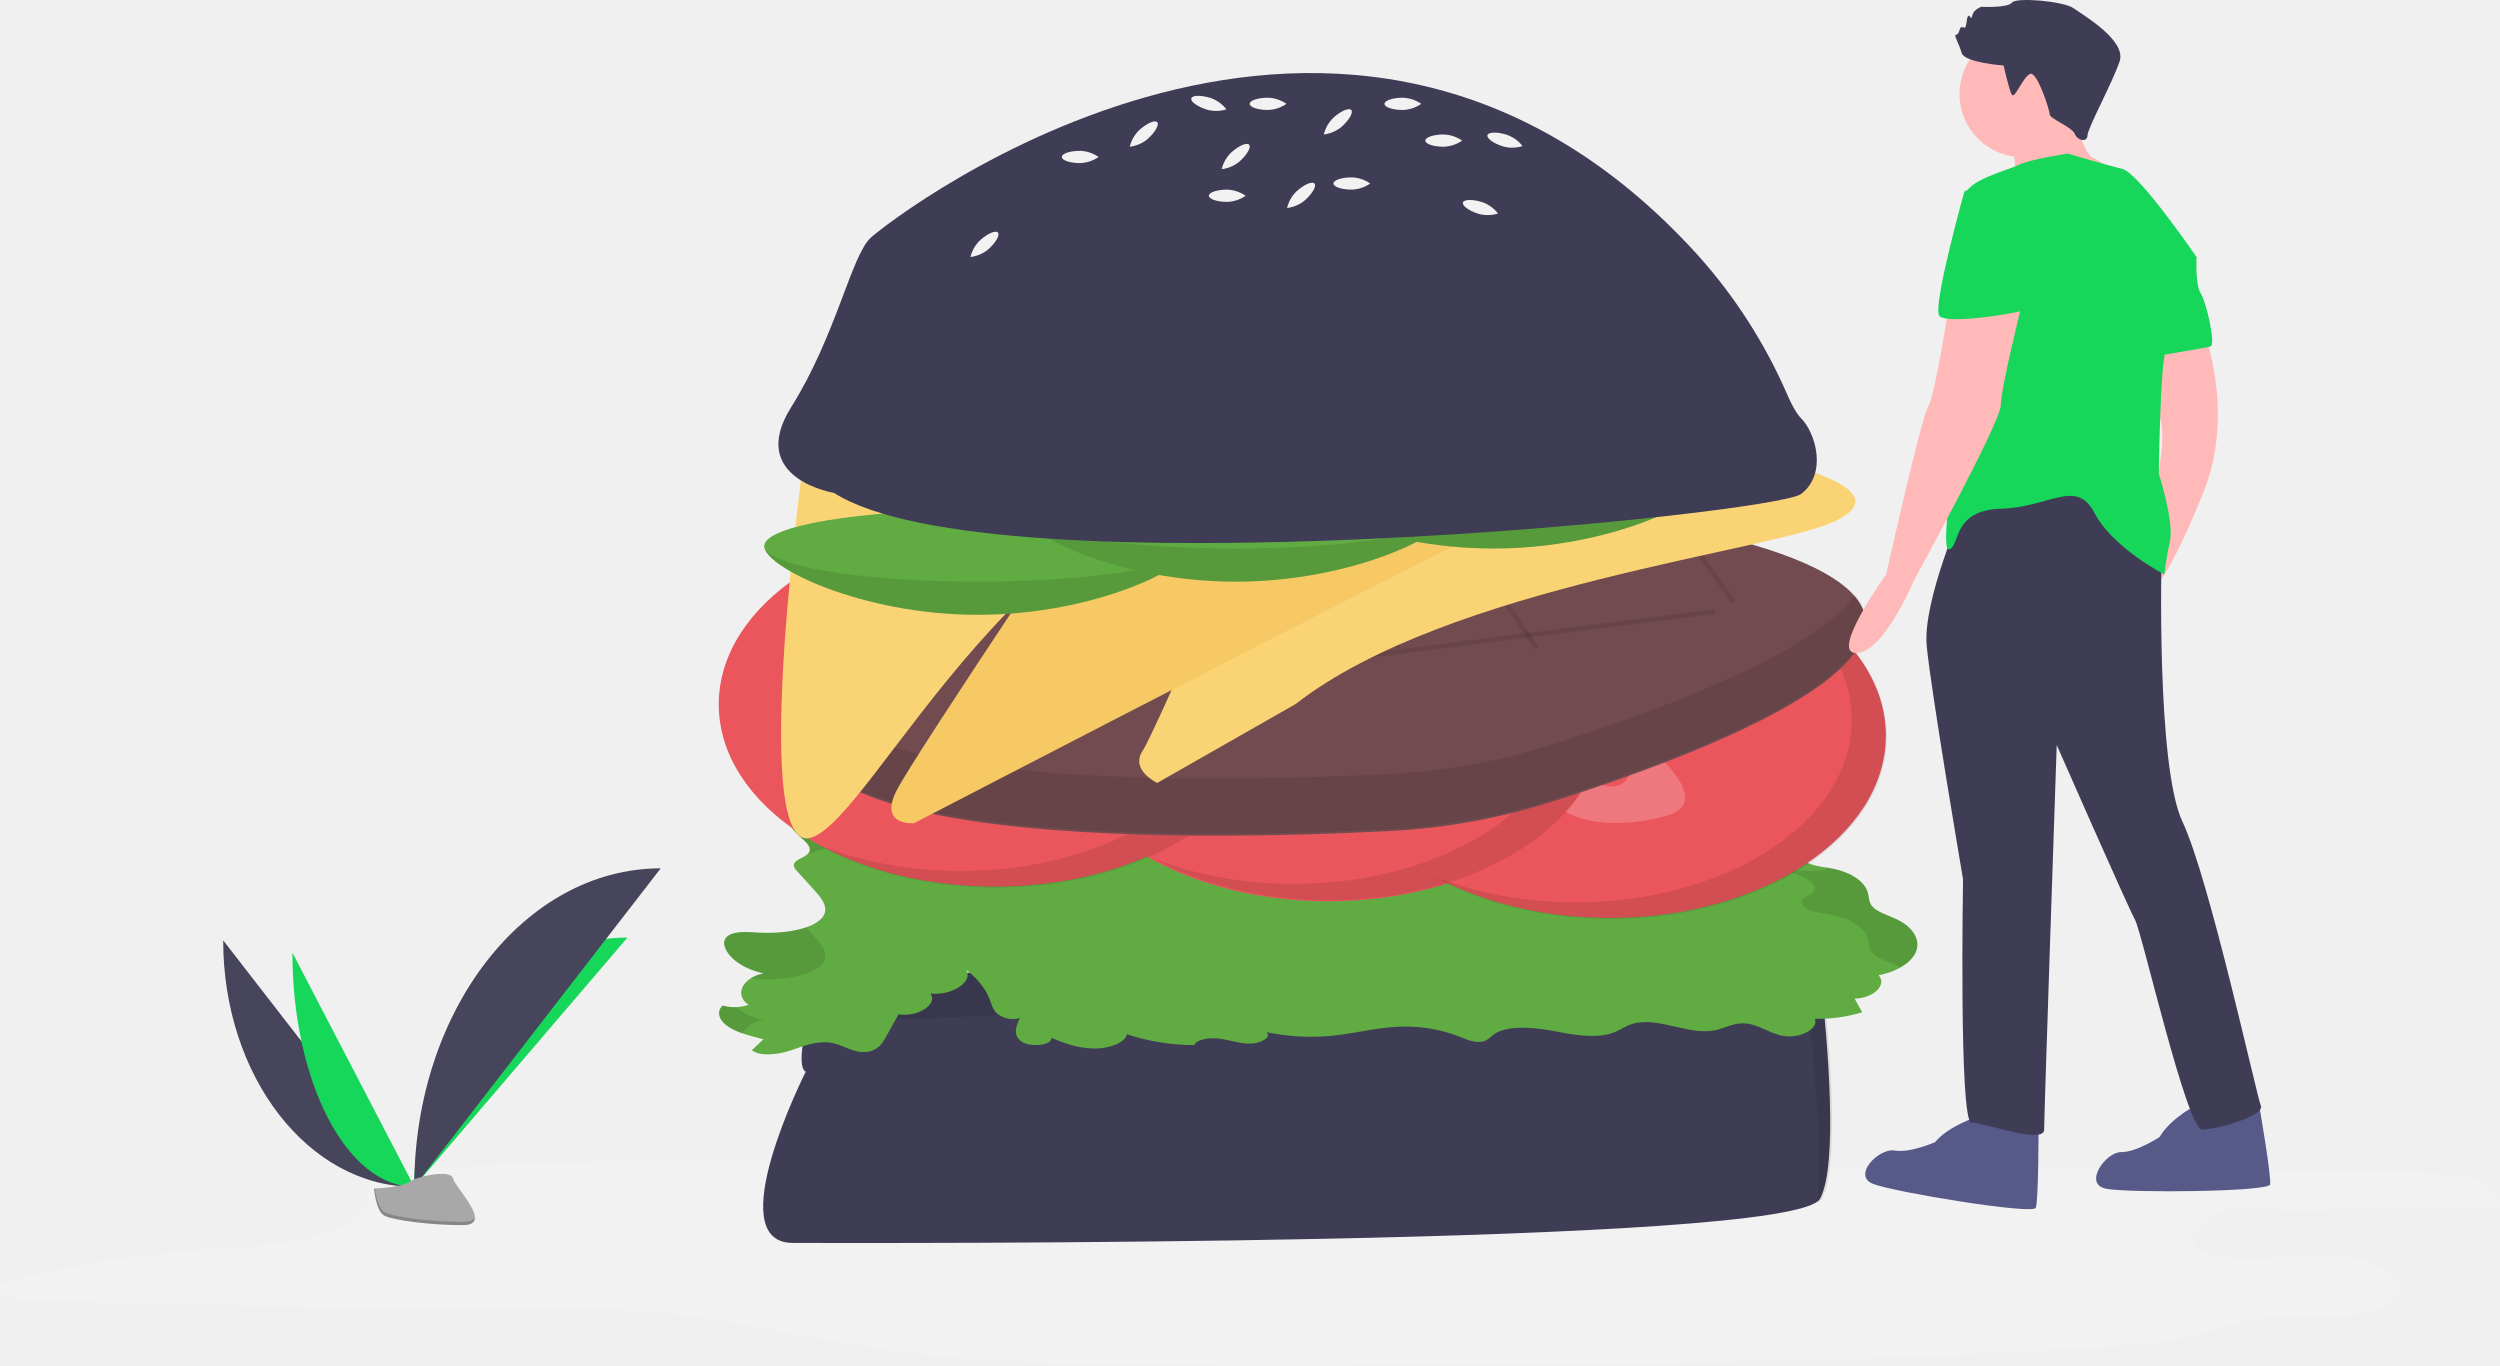
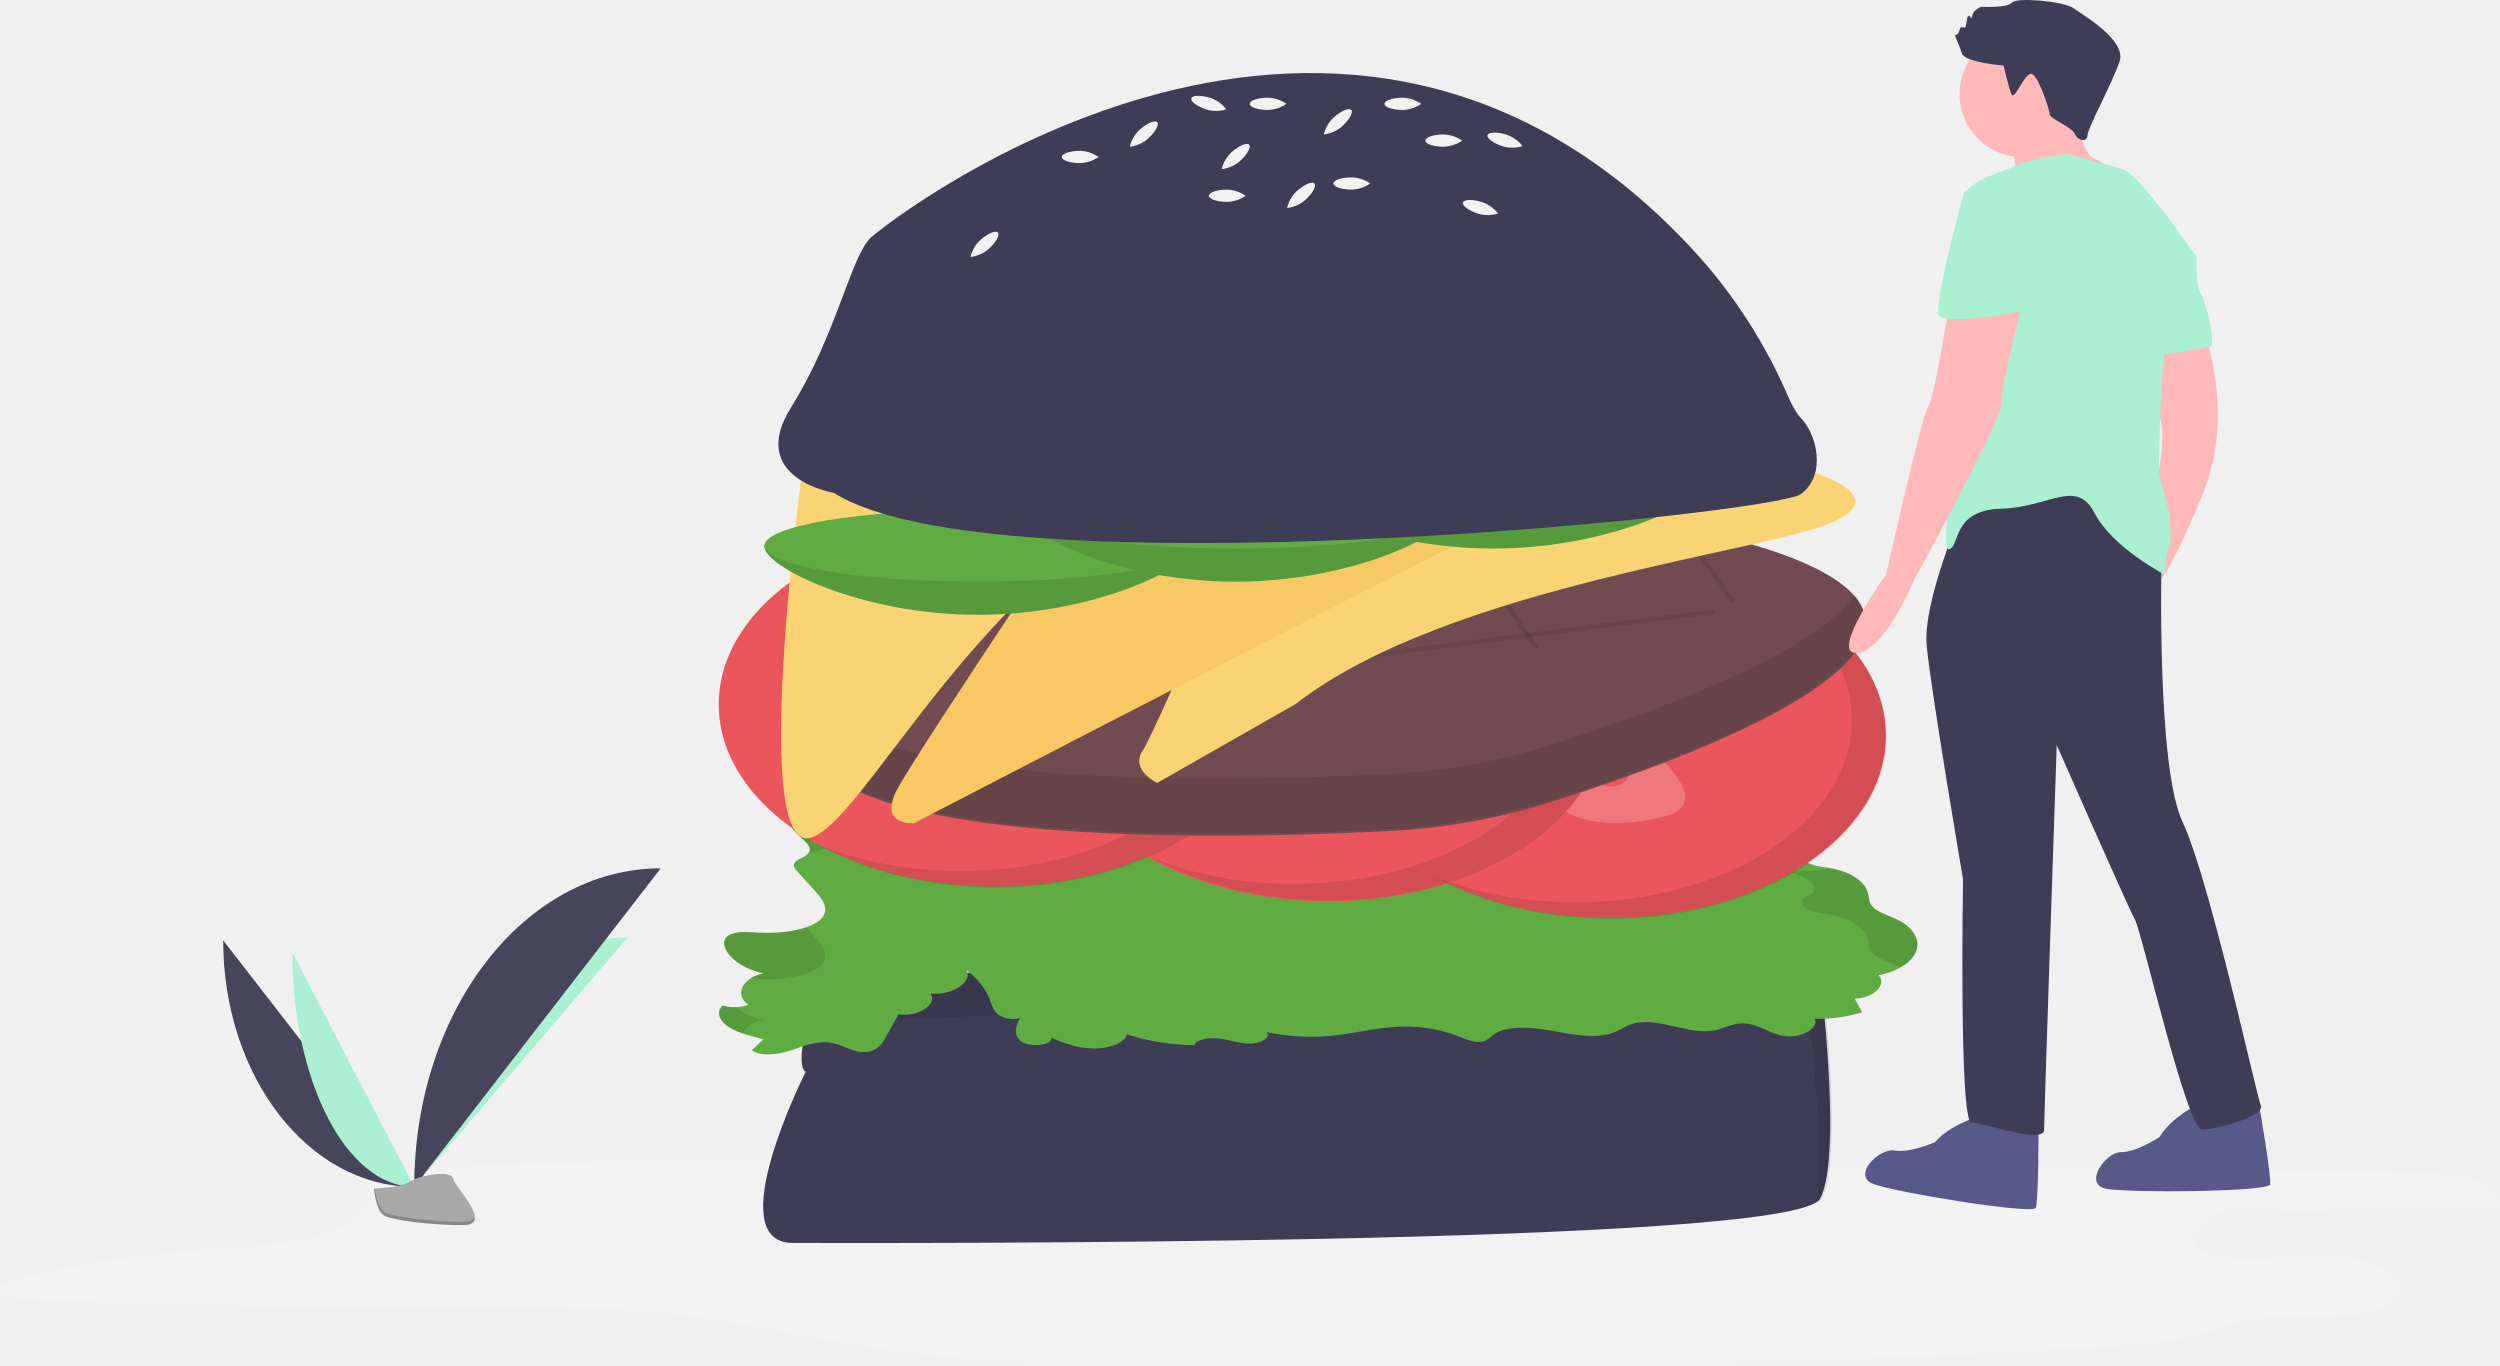
<svg xmlns="http://www.w3.org/2000/svg" id="ee658d4d-ca9f-41f5-8478-0c688b1b2c1f" data-name="Layer 1" width="1082" height="590.893" viewBox="0 0 1082 590.893">
  <path d="M800.816,660.08q151.461-1.787,302.912,2.049c8.686.22,17.699.503,25.369,2.803s13.573,7.235,11.475,11.975q-59.121,1.749-118.365,1.081c-8.601,4.213-18.044,10.559-12.758,16.24,3.658,3.932,12.687,5.102,20.583,5.111,14.301.017,28.659-2.331,42.749-.953s28.148,8.788,24.021,16.481c-3.134,5.842-15.025,8.734-25.846,9.25s-21.901-.557-32.478.826c-10.052,1.315-18.76,4.731-28.167,7.115-14.839,3.762-31.289,4.924-47.473,5.913-124.272,7.592-249.574,7.532-374.578,7.463-50.607-.028-101.901-.104-150.77-7.492-27.856-4.211-54.55-10.751-82.758-14.144-33.694-4.053-68.517-3.503-102.973-3.382q-90.735.32-181.316-3.497c-4.494-.189-10.01-.831-11.223-3.27-1.415-2.846,4.329-5.067,9.184-6.202a533.256,533.256,0,0,1,83.659-12.479c14.268-1.003,28.971-1.514,42.093-4.817S218.742,679.922,218.619,671.843c-.038-2.464-1.077-5.101.979-7.278,2.731-2.89,9.451-3.554,15.248-3.869,64.269-3.493,128.889-4.952,193.45-4.366,22.71.206,45.514.663,68.063-.867,18.476-1.253,36.573-3.827,54.782-5.987,24.442-2.9,130.811-17.923,146.327-5.733,11.616,9.125-12.366,11.094,18.788,14.817C743.382,661.803,773.304,660.404,800.816,660.08Z" transform="translate(-59 -154.5537)" fill="#f2f2f2" />
  <path d="M407.718,618.404s-37.446,74.094-5.577,74.094,433.413,1.593,444.567-19.121c7.815-14.513,3.506-66.178.226-95.813a22.659,22.659,0,0,0-23.776-20.133c-86.843,4.793-411.273,22.557-409.863,20.34,2.788-4.382.797-3.187.797-3.187S401.344,615.217,407.718,618.404Z" transform="translate(-59 -154.5537)" fill="#3f3d56" />
  <path d="M847.73,577.565a22.659,22.659,0,0,0-23.776-20.133c-86.843,4.793-411.273,22.557-409.863,20.34,2.788-4.382.797-3.187.797-3.187s-2.845,9.071-5.175,18.977c.33-.033.577.278-.499,2.171q-.144.641-.283,1.282c12.994,1.284,324.603-15.779,409.446-20.462a22.659,22.659,0,0,1,23.776,20.133c2.439,22.033,5.445,56.24,3.615,78.306a4.763,4.763,0,0,0,1.736-1.614C855.319,658.865,851.011,607.2,847.73,577.565Z" transform="translate(-59 -154.5537)" opacity="0.1" />
  <path d="M452.35,507.362c-4.151-1.272-9.404-2.915-8.931-5.594.252-1.423,2.156-2.534,3.536-3.727,2.66-2.3,3.377-5.54.52-7.762s-9.739-2.519-12.26-.168c-1.297,1.209-1.219,2.726-1.888,4.092-2.089,4.261-10.539,6.132-17.718,7.788s-15.211,4.736-14.536,9.144c.736,4.809,11.811,9.075,7.355,13.176-1.616,1.487-5.015,2.317-5.738,4.018-.509,1.197.513,2.414,1.506,3.507l7.052,7.77c2.806,3.091,5.697,6.455,4.757,9.896-1.863,6.82-17.003,9.43-29.003,8.663-4.395-.281-9.56-.665-12.579,1.182-2.327,1.423-2.323,3.64-1.55,5.537,1.991,4.883,8.36,9.112,16.511,10.963-9.136,1.802-12.724,9.4-6.416,13.586a18.772,18.772,0,0,1-11.187.321c-3.12,2.872-1.286,6.813,2.671,9.326s9.562,3.926,14.99,5.268l-5.079,4.749c3.676,2.871,11.614,1.859,16.967.044s11.161-4.251,17.159-3.301c5.625.89,9.879,4.642,15.606,4,4.438-.498,6.551-3.35,7.933-5.812l5.878-10.466c8.368,1.309,17.166-4.424,13.805-8.997,9.364,1.006,18.58-5.075,15.506-10.231,4.987,3.846,8.498,8.314,10.215,13.0.768,2.094,1.235,4.307,3.325,6.081a11.045,11.045,0,0,0,9.662,1.748c-1.707,3.311-3.09,7.173.418,9.983s13.634,2.013,13.187-1.43c5.351,2.299,11.347,4.46,18.034,4.632s14.006-2.373,14.614-6.184a93.428,93.428,0,0,0,29.206,4.701c.844-2.55,6.739-3.375,11.147-2.752s8.496,2.121,13.036,2.123,9.423-2.73,7.099-4.96a93.847,93.847,0,0,0,29.088,1.468c9.163-.973,17.846-3.285,27.125-3.783a64.787,64.787,0,0,1,27.613,4.361c3.042,1.275,6.822,2.881,10.164,1.88,1.895-.567,2.817-1.793,4.105-2.77,5.542-4.205,16.875-3.398,25.618-1.745s18.914,3.643,26.575.721c2.891-1.102,5.021-2.806,8.095-3.731,11.015-3.315,24.199,5.18,35.89,2.736,3.807-.796,6.896-2.7,10.929-2.935,7.153-.417,11.88,4.432,18.836,5.474,7.217,1.082,15.04-3.309,13.279-7.454a64.783,64.783,0,0,0,20.483-2.847l-3.276-5.897c8.164-.132,14.169-5.984,10.387-10.122,8.187-1.559,14.66-5.755,16.342-10.593s-1.491-10.131-8.011-13.362c-3.848-1.907-8.902-3.248-11.102-5.873-1.584-1.891-1.353-4.091-1.97-6.158-1.349-4.524-7.194-8.518-14.745-10.076-3.279-.676-6.868-.933-9.837-1.978s-5.114-3.307-3.4-5.043c.907-.919,2.654-1.46,3.783-2.294,4.58-3.382-3.273-7.663-9.977-9.562l16.01-.524,3.438-15.587c-6.334,5.152-22.765,4.068-26.881-1.773,5.143,1.688,12.041-.47,14.555-3.54s1.896-6.641,1.225-10.009a4.857,4.857,0,0,0-2.668-3.975c-1.567-.746-4.064-1.058-4.578-2.186-.524-1.151,1.503-2.169,1.803-3.347.577-2.26-4.617-3.256-8.125-4.349-8.277-2.579-12.284-9.825-21.701-9.59-9.344.234-11.955,7.368-11.962,12.715s-3.168,12.497-12.52,12.399c-3.734-.039-6.99-1.382-9.971-2.667l-26.782-11.551a64.132,64.132,0,0,0-10.999-3.943c-5.402-1.261-11.37-1.41-17.2-1.542l-37.466-.851a17.452,17.452,0,0,0-5.683.489c-1.968.658-2.924,1.952-4.11,3.065-5.217,4.898-17.482,6.817-26.334,4.119-2.347-.715-4.45-1.701-6.937-2.24-7.834-1.698-16.054,1.443-24.193,2.578-13.342,1.86-29.923-1.342-39.541,4.262-3.207,1.868-4.908,4.423-7.88,6.414s-8.334,3.341-12.082,1.838c.471,3.654.899,7.467-1.574,10.847s-8.818,6.139-15.052,5.286c-3.308-.874-3.047-3.655-1.483-5.537s3.964-3.805,3.184-5.84c-.774-2.019-4.315-3.193-6.963-4.601s-4.414-4.075-1.602-5.374c-1.895-2.436-8.707-2.139-11.704-.096s-3.296,4.919-3.623,7.579-1.039,5.572-4.511,7.352c-5.917,3.033-17.276,1.459-21.2,5.41-1.247,1.255-1.32,2.769-2.033,4.153-3.183,6.179-16.926,7.779-28.16,8.284a13.783,13.783,0,0,0-.156,3.899C461.538,511.601,455.135,508.216,452.35,507.362Z" transform="translate(-59 -154.5537)" fill="#61ab43" />
  <path d="M841.5,500.304c.671,3.368,1.289,6.939-1.225,10.009a7.684,7.684,0,0,1-1.258,1.191q5.074-.166,10.147-.332,1.719-7.794,3.438-15.587c-2.624,2.134-6.981,3.195-11.478,3.294A10.001,10.001,0,0,1,841.5,500.304Z" transform="translate(-59 -154.5537)" opacity="0.1" />
  <path d="M844.455,518.664c-.4-2.107-3.874-4.245-7.763-5.774a15.806,15.806,0,0,1-10.973.963C828.558,517.882,837.254,519.646,844.455,518.664Z" transform="translate(-59 -154.5537)" opacity="0.1" />
  <path d="M849.426,530.021q-.132.596-.263,1.192-8.005.262-16.01.524c6.704,1.899,14.557,6.179,9.977,9.562-1.13.834-2.876,1.375-3.783,2.294-1.714,1.736.431,3.998,3.4,5.043s6.558,1.302,9.837,1.978c7.551,1.557,13.396,5.552,14.745,10.076.616,2.067.385,4.267,1.97,6.158,2.2,2.626,7.254,3.967,11.102,5.873.371.184.727.376,1.076.573,3.479-1.968,5.98-4.505,6.935-7.251,1.683-4.838-1.491-10.131-8.011-13.362-3.848-1.907-8.902-3.248-11.102-5.873-1.584-1.891-1.353-4.091-1.97-6.158-1.349-4.524-7.194-8.518-14.745-10.076C851.553,530.36,850.49,530.189,849.426,530.021Z" transform="translate(-59 -154.5537)" opacity="0.1" />
  <path d="M380.378,601.8c1.246-2.653,4.429-5.01,9.005-5.912a30.464,30.464,0,0,1-12.064-5.442,18.223,18.223,0,0,1-5.539-.693c-3.12,2.872-1.286,6.813,2.671,9.326A28.735,28.735,0,0,0,380.378,601.8Z" transform="translate(-59 -154.5537)" opacity="0.1" />
  <path d="M408.618,524.115a53.272,53.272,0,0,1,6.991-2.083c7.179-1.655,15.629-3.526,17.718-7.788.67-1.366.591-2.883,1.888-4.092,2.521-2.351,9.403-2.054,12.26.168s2.14,5.462-.52,7.762c-1.38,1.193-3.284,2.304-3.536,3.727-.473,2.679,4.78,4.321,8.931,5.594a17.651,17.651,0,0,1,5.405,2.851c.035-.284.069-.568.096-.849,11.233-.504,24.976-2.104,28.16-8.284.713-1.384.787-2.898,2.033-4.153,3.924-3.951,15.283-2.377,21.2-5.41,3.472-1.78,4.184-4.693,4.511-7.352s.626-5.536,3.623-7.579c2.996-2.043,9.808-2.34,11.704.096-2.812,1.299-1.046,3.967,1.602,5.374s6.189,2.582,6.963,4.601c.78,2.035-1.62,3.958-3.184,5.84s-1.825,4.662,1.483,5.537c6.233.852,12.578-1.906,15.052-5.286s2.045-7.193,1.574-10.847c3.748,1.504,9.11.153,12.082-1.838s4.673-4.546,7.88-6.414c9.619-5.604,26.199-2.402,39.541-4.262,8.139-1.135,16.359-4.276,24.193-2.578,2.487.539,4.59,1.525,6.937,2.24,8.852,2.698,21.118.779,26.334-4.119,1.185-1.113,2.142-2.408,4.11-3.065a17.451,17.451,0,0,1,5.683-.489q18.733.426,37.466.851c5.83.132,11.798.281,17.2,1.542a64.135,64.135,0,0,1,10.999,3.943q13.391,5.775,26.782,11.551c2.981,1.286,6.237,2.628,9.971,2.667,9.351.098,12.513-7.053,12.52-12.4s2.618-12.481,11.962-12.715c9.417-.236,13.425,7.011,21.702,9.59,3.508,1.093,8.703,2.089,8.125,4.349-.268,1.049-1.901,1.971-1.885,2.974a12.328,12.328,0,0,0,6.102-3.498c2.514-3.07,1.896-6.641,1.225-10.009a4.857,4.857,0,0,0-2.668-3.975c-1.567-.746-4.064-1.058-4.578-2.186-.524-1.151,1.503-2.169,1.803-3.347.577-2.26-4.617-3.256-8.125-4.349-8.277-2.579-12.284-9.825-21.702-9.59-9.344.234-11.955,7.368-11.962,12.714s-3.168,12.497-12.52,12.399c-3.734-.039-6.99-1.382-9.971-2.667q-13.391-5.775-26.782-11.551a64.139,64.139,0,0,0-10.999-3.943c-5.402-1.261-11.37-1.41-17.2-1.542q-18.733-.426-37.466-.851a17.452,17.452,0,0,0-5.683.489c-1.968.658-2.924,1.952-4.11,3.065-5.217,4.898-17.482,6.817-26.334,4.119-2.347-.715-4.45-1.701-6.937-2.24-7.834-1.698-16.054,1.443-24.193,2.578-13.342,1.86-29.923-1.342-39.541,4.262-3.207,1.868-4.908,4.423-7.88,6.414s-8.334,3.341-12.082,1.838c.471,3.654.9,7.467-1.574,10.847s-8.818,6.139-15.052,5.286c-3.308-.874-3.047-3.655-1.483-5.537s3.964-3.805,3.184-5.84c-.774-2.019-4.315-3.193-6.963-4.601s-4.414-4.075-1.602-5.374c-1.895-2.436-8.707-2.139-11.704-.096-2.997,2.043-3.296,4.919-3.623,7.579s-1.039,5.572-4.511,7.352c-5.917,3.033-17.276,1.459-21.2,5.41-1.247,1.255-1.32,2.769-2.033,4.153-3.183,6.179-16.926,7.779-28.16,8.284-.027.281-.062.565-.096.849a17.651,17.651,0,0,0-5.405-2.851c-4.151-1.272-9.404-2.915-8.931-5.594.252-1.423,2.156-2.534,3.536-3.727,2.66-2.3,3.377-5.54.52-7.762s-9.739-2.519-12.26-.168c-1.297,1.209-1.219,2.726-1.888,4.092-2.089,4.261-10.539,6.132-17.718,7.788s-15.211,4.736-14.536,9.144C401.797,515.868,412.522,520.075,408.618,524.115Z" transform="translate(-59 -154.5537)" opacity="0.1" />
  <path d="M389.383,575.847a15.738,15.738,0,0,0-5.557,2.175c1.075.047,2.146.118,3.175.183,12.0.766,27.14-1.843,29.003-8.663.94-3.441-1.951-6.805-4.757-9.896q-1.692-1.864-3.383-3.728c-5.871,1.995-13.894,2.691-20.863,2.246-4.394-.281-9.56-.665-12.579,1.182-2.327,1.423-2.323,3.64-1.55,5.537C374.863,569.767,381.232,573.996,389.383,575.847Z" transform="translate(-59 -154.5537)" opacity="0.1" />
  <ellipse cx="696.686" cy="318.403" rx="119.507" ry="78.875" fill="#ea565c" />
  <path d="M715.053,467.379s-54.177,5.577-38.242-17.528,35.852-31.072,45.413-24.698,13.544,23.901,11.951,23.901-24.698-13.544-32.665-3.187S715.053,467.379,715.053,467.379Z" transform="translate(-59 -154.5537)" fill="#fff" opacity="0.2" />
  <path d="M761.996,469.637s44.738,31.06,17.598,38.21-47.442.221-50.544-10.843,5.293-26.957,6.502-25.919,9.916,26.365,22.708,23.696S761.996,469.637,761.996,469.637Z" transform="translate(-59 -154.5537)" fill="#fff" opacity="0.2" />
  <path d="M772.44,450.173s3.531-54.348,23.656-34.786,24.662,40.529,16.784,48.894-25.825,9.371-25.559,7.8,17.471-22.095,8.587-31.677S772.44,450.173,772.44,450.173Z" transform="translate(-59 -154.5537)" fill="#fff" opacity="0.2" />
  <ellipse cx="574.788" cy="311.232" rx="119.507" ry="78.875" fill="#ea565c" />
  <path d="M593.156,460.209s-54.177,5.577-38.242-17.528,35.852-31.072,45.413-24.698,13.544,23.901,11.951,23.901-24.698-13.544-32.665-3.187S593.156,460.209,593.156,460.209Z" transform="translate(-59 -154.5537)" fill="#fff" opacity="0.2" />
  <path d="M640.098,462.467s44.738,31.06,17.598,38.21-47.442.221-50.544-10.843,5.293-26.957,6.502-25.919,9.916,26.365,22.708,23.696S640.098,462.467,640.098,462.467Z" transform="translate(-59 -154.5537)" fill="#fff" opacity="0.2" />
  <path d="M650.543,443.002s3.531-54.348,23.656-34.786,24.662,40.529,16.784,48.894-25.825,9.371-25.559,7.8,17.471-22.095,8.587-31.677S650.543,443.002,650.543,443.002Z" transform="translate(-59 -154.5537)" fill="#fff" opacity="0.2" />
  <ellipse cx="430.583" cy="304.858" rx="119.507" ry="78.875" fill="#ea565c" />
  <path d="M448.95,453.835s-54.177,5.577-38.242-17.528,35.852-31.072,45.413-24.698,13.544,23.901,11.951,23.901-24.698-13.544-32.665-3.187S448.95,453.835,448.95,453.835Z" transform="translate(-59 -154.5537)" fill="#fff" opacity="0.2" />
  <path d="M495.893,456.093s44.738,31.06,17.598,38.21-47.442.221-50.544-10.843,5.293-26.957,6.502-25.919,9.916,26.365,22.708,23.696S495.893,456.093,495.893,456.093Z" transform="translate(-59 -154.5537)" fill="#fff" opacity="0.2" />
  <path d="M506.337,436.628s3.531-54.348,23.656-34.786,24.662,40.529,16.784,48.894-25.825,9.371-25.559,7.8,17.471-22.095,8.587-31.677S506.337,436.628,506.337,436.628Z" transform="translate(-59 -154.5537)" fill="#fff" opacity="0.2" />
  <path d="M551.775,392.286c26.031,14.469,42.576,36.134,42.576,60.354,0,43.561-53.505,78.875-119.507,78.875-22.616,0-43.763-4.147-61.794-11.351,20.789,11.555,47.625,18.521,76.932,18.521,66.002,0,119.507-35.313,119.507-78.875C609.488,431.175,586.367,406.106,551.775,392.286Z" transform="translate(-59 -154.5537)" opacity="0.1" />
  <path d="M695.981,397.863c26.031,14.469,42.576,36.134,42.576,60.354,0,43.561-53.505,78.875-119.507,78.875-22.616,0-43.763-4.147-61.794-11.351,20.789,11.555,47.625,18.521,76.932,18.521,66.002,0,119.507-35.313,119.507-78.875C753.694,436.752,730.572,411.683,695.981,397.863Z" transform="translate(-59 -154.5537)" opacity="0.1" />
  <path d="M817.878,405.831c26.031,14.469,42.576,36.134,42.576,60.354,0,43.561-53.505,78.875-119.507,78.875-22.616,0-43.763-4.147-61.794-11.351,20.789,11.555,47.625,18.521,76.932,18.521,66.002,0,119.507-35.313,119.507-78.875C875.591,444.72,852.47,419.65,817.878,405.831Z" transform="translate(-59 -154.5537)" opacity="0.1" />
  <path d="M416.955,444.302s102.776-109.947,354.538-64.534c199.02,35.899,35.591,97.687-41.618,122a277.396,277.396,0,0,1-69.058,12.434C573.714,518.687,354.625,522.697,416.955,444.302Z" transform="translate(-59 -154.5537)" fill="#714b4f" />
  <path d="M729.875,477.07A277.394,277.394,0,0,1,660.817,489.503c-70.562,3.634-227.736,6.953-251.75-33.596-30.322,65.54,169.523,61.732,251.75,57.497a277.394,277.394,0,0,0,69.058-12.434c56.593-17.821,159.502-55.776,132.052-88.912C843.446,438.064,773.132,463.449,729.875,477.07Z" transform="translate(-59 -154.5537)" opacity="0.1" />
  <line x1="577.45" y1="225.612" x2="605.335" y2="280.586" fill="none" stroke="#000" stroke-miterlimit="10" stroke-width="2" opacity="0.1" />
  <line x1="491.405" y1="245.53" x2="515.306" y2="291.74" fill="none" stroke="#000" stroke-miterlimit="10" stroke-width="2" opacity="0.1" />
  <line x1="627.643" y1="225.612" x2="665.089" y2="280.586" fill="none" stroke="#000" stroke-miterlimit="10" stroke-width="2" opacity="0.1" />
  <line x1="491.405" y1="296.52" x2="742.37" y2="264.651" fill="none" stroke="#000" stroke-miterlimit="10" stroke-width="2" opacity="0.1" />
  <line x1="732.809" y1="235.97" x2="750.337" y2="260.668" fill="none" stroke="#000" stroke-miterlimit="10" stroke-width="2" opacity="0.1" />
  <line x1="442.009" y1="264.651" x2="453.163" y2="287.756" fill="none" stroke="#000" stroke-miterlimit="10" stroke-width="2" opacity="0.1" />
  <path d="M783.511,331.783s32.751,18.773,41.81,21.56,55.05,13.24,28.57,26.48-167.938,27.873-234.137,79.439l-59.928,34.145s-11.846-5.575-6.272-13.937,57.837-129.442,57.837-129.442l87.105-.128s25.783-14.634,49.475-14.634S783.511,331.783,783.511,331.783Z" transform="translate(-59 -154.5537)" fill="#fad375" />
  <path d="M545.193,347.114s151.91-.697,153.304-2.091,33.448-2.132,39.72,6.927,8.362,13.24,0,14.634S454.604,510.829,454.604,510.829s-15.33,1.394-7.665-13.937S545.193,347.114,545.193,347.114Z" transform="translate(-59 -154.5537)" fill="#f6c964" />
  <path d="M407.916,345.023s-25.783,180.439,2.091,172.077S502.686,358.222,621.845,353.344c0,0,8.362-2.787-2.091-8.362s-86.408,2.829-86.408,2.829Z" transform="translate(-59 -154.5537)" fill="#fad375" />
  <path d="M574.688,391.161c0,8.58-41.377,29.478-92.419,29.478s-92.419-20.898-92.419-29.478S431.227,379.211,482.269,379.211,574.688,382.581,574.688,391.161Z" transform="translate(-59 -154.5537)" fill="#61ab43" />
  <path d="M574.688,391.161c0,8.58-41.377,29.478-92.419,29.478s-92.419-20.898-92.419-29.478S431.227,379.211,482.269,379.211,574.688,382.581,574.688,391.161Z" transform="translate(-59 -154.5537)" opacity="0.1" />
  <ellipse cx="423.269" cy="236.209" rx="92.419" ry="15.536" fill="#61ab43" />
  <path d="M686.228,376.82c0,8.58-41.377,29.478-92.419,29.478s-92.419-20.898-92.419-29.478,41.377-11.951,92.419-11.951S686.228,368.24,686.228,376.82Z" transform="translate(-59 -154.5537)" fill="#61ab43" />
  <path d="M686.228,376.82c0,8.58-41.377,29.478-92.419,29.478s-92.419-20.898-92.419-29.478,41.377-11.951,92.419-11.951S686.228,368.24,686.228,376.82Z" transform="translate(-59 -154.5537)" opacity="0.1" />
  <ellipse cx="534.809" cy="221.868" rx="92.419" ry="15.536" fill="#61ab43" />
  <path d="M797.768,362.48c0,8.58-41.377,29.478-92.419,29.478s-92.419-20.898-92.419-29.478,41.377-11.951,92.419-11.951S797.768,353.899,797.768,362.48Z" transform="translate(-59 -154.5537)" fill="#61ab43" />
  <path d="M797.768,362.48c0,8.58-41.377,29.478-92.419,29.478s-92.419-20.898-92.419-29.478,41.377-11.951,92.419-11.951S797.768,353.899,797.768,362.48Z" transform="translate(-59 -154.5537)" opacity="0.1" />
  <ellipse cx="646.349" cy="207.528" rx="92.419" ry="15.536" fill="#61ab43" />
  <path d="M419.988,367.893s-38.01-6.188-18.563-37.126,25.988-65.62,34.474-73.369c9.488-8.663,205.313-160.543,357.87,7.521A224.216,224.216,0,0,1,832.674,325.67c1.845,4.2,3.88,7.97,5.869,9.959,6.188,6.188,11.491,23.867,0,32.707S488.495,411.649,419.988,367.893Z" transform="translate(-59 -154.5537)" fill="#3f3d56" />
  <path d="M598.106,239.277a14.87,14.87,0,0,1-7.956,2.652c-4.394,0-7.956-1.187-7.956-2.652s3.562-2.652,7.956-2.652A14.869,14.869,0,0,1,598.106,239.277Z" transform="translate(-59 -154.5537)" fill="#f2f2f2" />
  <path d="M534.461,222.482a14.87,14.87,0,0,1-7.956,2.652c-4.394,0-7.956-1.187-7.956-2.652s3.562-2.652,7.956-2.652A14.87,14.87,0,0,1,534.461,222.482Z" transform="translate(-59 -154.5537)" fill="#f2f2f2" />
  <path d="M707.354,246.956a14.87,14.87,0,0,1-8.385.156c-4.193-1.312-7.238-3.508-6.801-4.906s4.191-1.467,8.385-.156A14.87,14.87,0,0,1,707.354,246.956Z" transform="translate(-59 -154.5537)" fill="#f2f2f2" />
  <path d="M589.787,201.874a14.87,14.87,0,0,1-8.385.156c-4.193-1.312-7.238-3.508-6.801-4.906s4.191-1.467,8.385-.156A14.87,14.87,0,0,1,589.787,201.874Z" transform="translate(-59 -154.5537)" fill="#f2f2f2" />
  <path d="M717.961,217.786a14.87,14.87,0,0,1-8.385.156c-4.193-1.312-7.238-3.508-6.801-4.906s4.191-1.467,8.385-.156A14.87,14.87,0,0,1,717.961,217.786Z" transform="translate(-59 -154.5537)" fill="#f2f2f2" />
  <path d="M691.805,215.41a14.87,14.87,0,0,1-7.956,2.652c-4.394,0-7.956-1.187-7.956-2.652s3.562-2.652,7.956-2.652A14.87,14.87,0,0,1,691.805,215.41Z" transform="translate(-59 -154.5537)" fill="#f2f2f2" />
  <path d="M615.785,199.499a14.87,14.87,0,0,1-7.956,2.652c-4.394,0-7.956-1.187-7.956-2.652s3.562-2.652,7.956-2.652A14.87,14.87,0,0,1,615.785,199.499Z" transform="translate(-59 -154.5537)" fill="#f2f2f2" />
  <path d="M674.126,199.499a14.87,14.87,0,0,1-7.956,2.652c-4.394,0-7.956-1.187-7.956-2.652s3.562-2.652,7.956-2.652A14.87,14.87,0,0,1,674.126,199.499Z" transform="translate(-59 -154.5537)" fill="#f2f2f2" />
  <path d="M652.027,233.973a14.87,14.87,0,0,1-7.956,2.652c-4.394,0-7.956-1.187-7.956-2.652s3.562-2.652,7.956-2.652A14.87,14.87,0,0,1,652.027,233.973Z" transform="translate(-59 -154.5537)" fill="#f2f2f2" />
  <path d="M587.75,227.778a14.87,14.87,0,0,1,4.171-7.275c3.279-2.925,6.727-4.411,7.702-3.318s-.892,4.35-4.171,7.275A14.87,14.87,0,0,1,587.75,227.778Z" transform="translate(-59 -154.5537)" fill="#f2f2f2" />
  <path d="M547.971,218.055a14.869,14.869,0,0,1,4.171-7.275c3.278-2.925,6.727-4.411,7.702-3.318s-.892,4.35-4.171,7.275A14.869,14.869,0,0,1,547.971,218.055Z" transform="translate(-59 -154.5537)" fill="#f2f2f2" />
  <path d="M479.023,265.789a14.87,14.87,0,0,1,4.171-7.275c3.279-2.925,6.727-4.411,7.702-3.318s-.892,4.35-4.171,7.275A14.87,14.87,0,0,1,479.023,265.789Z" transform="translate(-59 -154.5537)" fill="#f2f2f2" />
  <path d="M631.948,212.751a14.869,14.869,0,0,1,4.171-7.275c3.278-2.925,6.727-4.411,7.702-3.318s-.892,4.35-4.171,7.275A14.87,14.87,0,0,1,631.948,212.751Z" transform="translate(-59 -154.5537)" fill="#f2f2f2" />
  <path d="M616.036,244.574a14.869,14.869,0,0,1,4.171-7.275c3.279-2.925,6.727-4.411,7.702-3.318s-.892,4.35-4.171,7.275A14.869,14.869,0,0,1,616.036,244.574Z" transform="translate(-59 -154.5537)" fill="#f2f2f2" />
  <path d="M914.657,637.975s-12.103,3.631-18.154,10.893c0,0-10.893,4.841-17.549,3.631s-18.759,10.893-9.077,14.523,68.986,13.313,70.197,10.287,1.21-33.888,1.21-33.888Z" transform="translate(-59 -154.5537)" fill="#575a89" />
  <path d="M1009.727,632.778s-11.305,5.645-16.027,13.833c0,0-9.906,6.631-16.671,6.575s-16.623,13.937-6.463,15.86,70.247,1.334,70.922-1.854-4.596-33.597-4.596-33.597Z" transform="translate(-59 -154.5537)" fill="#575a89" />
  <circle cx="875.324" cy="40.759" r="27.231" fill="#ffb9b9" />
  <path d="M956.412,199.851s3.026,20.575,8.472,22.995a40.207,40.207,0,0,1,10.287,7.262l-15.129,7.262-29.652-1.815s2.421-13.313-1.815-19.97S956.412,199.851,956.412,199.851Z" transform="translate(-59 -154.5537)" fill="#ffb9b9" />
  <path d="M1012.69,297.279s13.918,35.703,0,70.197-19.97,39.94-19.97,39.94l-4.236-45.386,4.871-4.419s2.95-13.769.552-21.922,1.234-33.569,1.234-33.569Z" transform="translate(-59 -154.5537)" fill="#ffb9b9" />
  <path d="M908.606,374.738s-17.549,39.94-15.734,59.304,15.734,101.059,15.734,101.059-1.815,105.295,3.631,105.295,31.467,9.682,31.467,3.026,5.446-166.415,5.446-166.415,30.862,70.197,33.888,75.643,22.39,90.772,29.047,90.772,27.231-6.051,25.416-10.287-22.39-98.638-33.888-122.844S994.536,394.707,994.536,394.707L975.171,352.347Z" transform="translate(-59 -154.5537)" fill="#3f3d56" />
  <path d="M926.155,182.907s-16.944-1.21-18.154-5.446-3.631-7.867-2.421-7.867,1.815-3.026,1.815-3.026,1.21-.605,1.815,0,1.21-4.236,1.21-4.236.605-1.815,1.21-.605.605.605,1.21-1.21,3.631-3.026,3.631-3.026,11.498.605,13.313-1.815,22.39-.605,26.626,2.421,22.995,13.918,19.97,22.995-13.918,29.047-13.918,32.073-4.236,2.421-5.446-.605-10.893-6.657-10.893-8.472-5.446-18.759-8.472-17.549-6.657,10.893-7.867,9.077S926.155,182.907,926.155,182.907Z" transform="translate(-59 -154.5537)" fill="#3f3d56" />
-   <path d="M1009.665,265.812S984.854,229.503,977.592,227.688s-23.601-6.657-23.601-6.657-16.339,2.421-21.18,4.841-22.995,6.657-23.601,13.918,4.841,76.853,1.815,83.51-13.313,70.197-8.472,68.986,1.21-16.944,22.39-17.549,32.678-13.313,40.545,1.815,30.257,26.626,30.257,26.626a146.405,146.405,0,0,1,2.421-14.523c1.815-8.472-4.841-29.047-4.841-29.047s.605-47.806,3.026-53.253S1009.665,265.812,1009.665,265.812Z" transform="translate(-59 -154.5537)" fill="#17d75a" />
-   <path d="M1000.587,264.601l9.077,1.21s-.605,12.103,1.815,15.734,6.657,22.39,4.236,22.995-24.206,4.236-24.206,4.236L990.3,280.94Z" transform="translate(-59 -154.5537)" fill="#17d75a" />
+   <path d="M1009.665,265.812S984.854,229.503,977.592,227.688s-23.601-6.657-23.601-6.657-16.339,2.421-21.18,4.841-22.995,6.657-23.601,13.918,4.841,76.853,1.815,83.51-13.313,70.197-8.472,68.986,1.21-16.944,22.39-17.549,32.678-13.313,40.545,1.815,30.257,26.626,30.257,26.626a146.405,146.405,0,0,1,2.421-14.523c1.815-8.472-4.841-29.047-4.841-29.047s.605-47.806,3.026-53.253S1009.665,265.812,1009.665,265.812Z" transform="translate(-59 -154.5537)" fill="#aaf0d1" />
+   <path d="M1000.587,264.601l9.077,1.21s-.605,12.103,1.815,15.734,6.657,22.39,4.236,22.995-24.206,4.236-24.206,4.236L990.3,280.94Z" transform="translate(-59 -154.5537)" fill="#aaf0d1" />
  <path d="M902.554,286.387s-6.051,39.334-9.077,44.176-18.154,72.617-18.154,72.617-24.878,34.596-12.775,33.991,24.878-31.57,24.878-31.57,37.519-68.381,37.519-75.643,9.077-43.57,9.077-43.57Z" transform="translate(-59 -154.5537)" fill="#ffb9b9" />
-   <path d="M920.103,233.134l-10.893,4.236s-13.918,49.622-10.893,53.858,39.334-1.815,39.94-3.631S931.601,233.134,920.103,233.134Z" transform="translate(-59 -154.5537)" fill="#17d75a" />
+   <path d="M920.103,233.134l-10.893,4.236s-13.918,49.622-10.893,53.858,39.334-1.815,39.94-3.631S931.601,233.134,920.103,233.134Z" transform="translate(-59 -154.5537)" fill="#aaf0d1" />
  <path d="M155.594,561.532c0,58.96,36.989,106.67,82.699,106.67" transform="translate(-59 -154.5537)" fill="#46455b" />
-   <path d="M238.293,668.202c0-59.623,41.277-107.869,92.288-107.869" transform="translate(-59 -154.5537)" fill="#17d75a" />
-   <path d="M185.557,566.877c0,56.006,23.587,101.325,52.736,101.325" transform="translate(-59 -154.5537)" fill="#17d75a" />
+   <path d="M238.293,668.202c0-59.623,41.277-107.869,92.288-107.869" transform="translate(-59 -154.5537)" fill="#aaf0d1" />
+   <path d="M185.557,566.877c0,56.006,23.587,101.325,52.736,101.325" transform="translate(-59 -154.5537)" fill="#aaf0d1" />
  <path d="M238.293,668.202c0-76.185,47.71-137.832,106.67-137.832" transform="translate(-59 -154.5537)" fill="#46455b" />
  <path d="M220.895,668.954s11.728-.361,15.263-2.878,18.041-5.522,18.918-1.486,17.625,20.076,4.384,20.183-30.766-2.062-34.294-4.211S220.895,668.954,220.895,668.954Z" transform="translate(-59 -154.5537)" fill="#a8a8a8" />
  <path d="M259.696,683.368c-13.241.107-30.766-2.062-34.294-4.211-2.687-1.637-3.757-7.509-4.115-10.218-.248.011-.392.015-.392.015s.743,9.459,4.271,11.608,21.053,4.318,34.294,4.211c3.822-.031,5.142-1.391,5.07-3.405C263.999,682.585,262.541,683.345,259.696,683.368Z" transform="translate(-59 -154.5537)" opacity="0.2" />
</svg>
